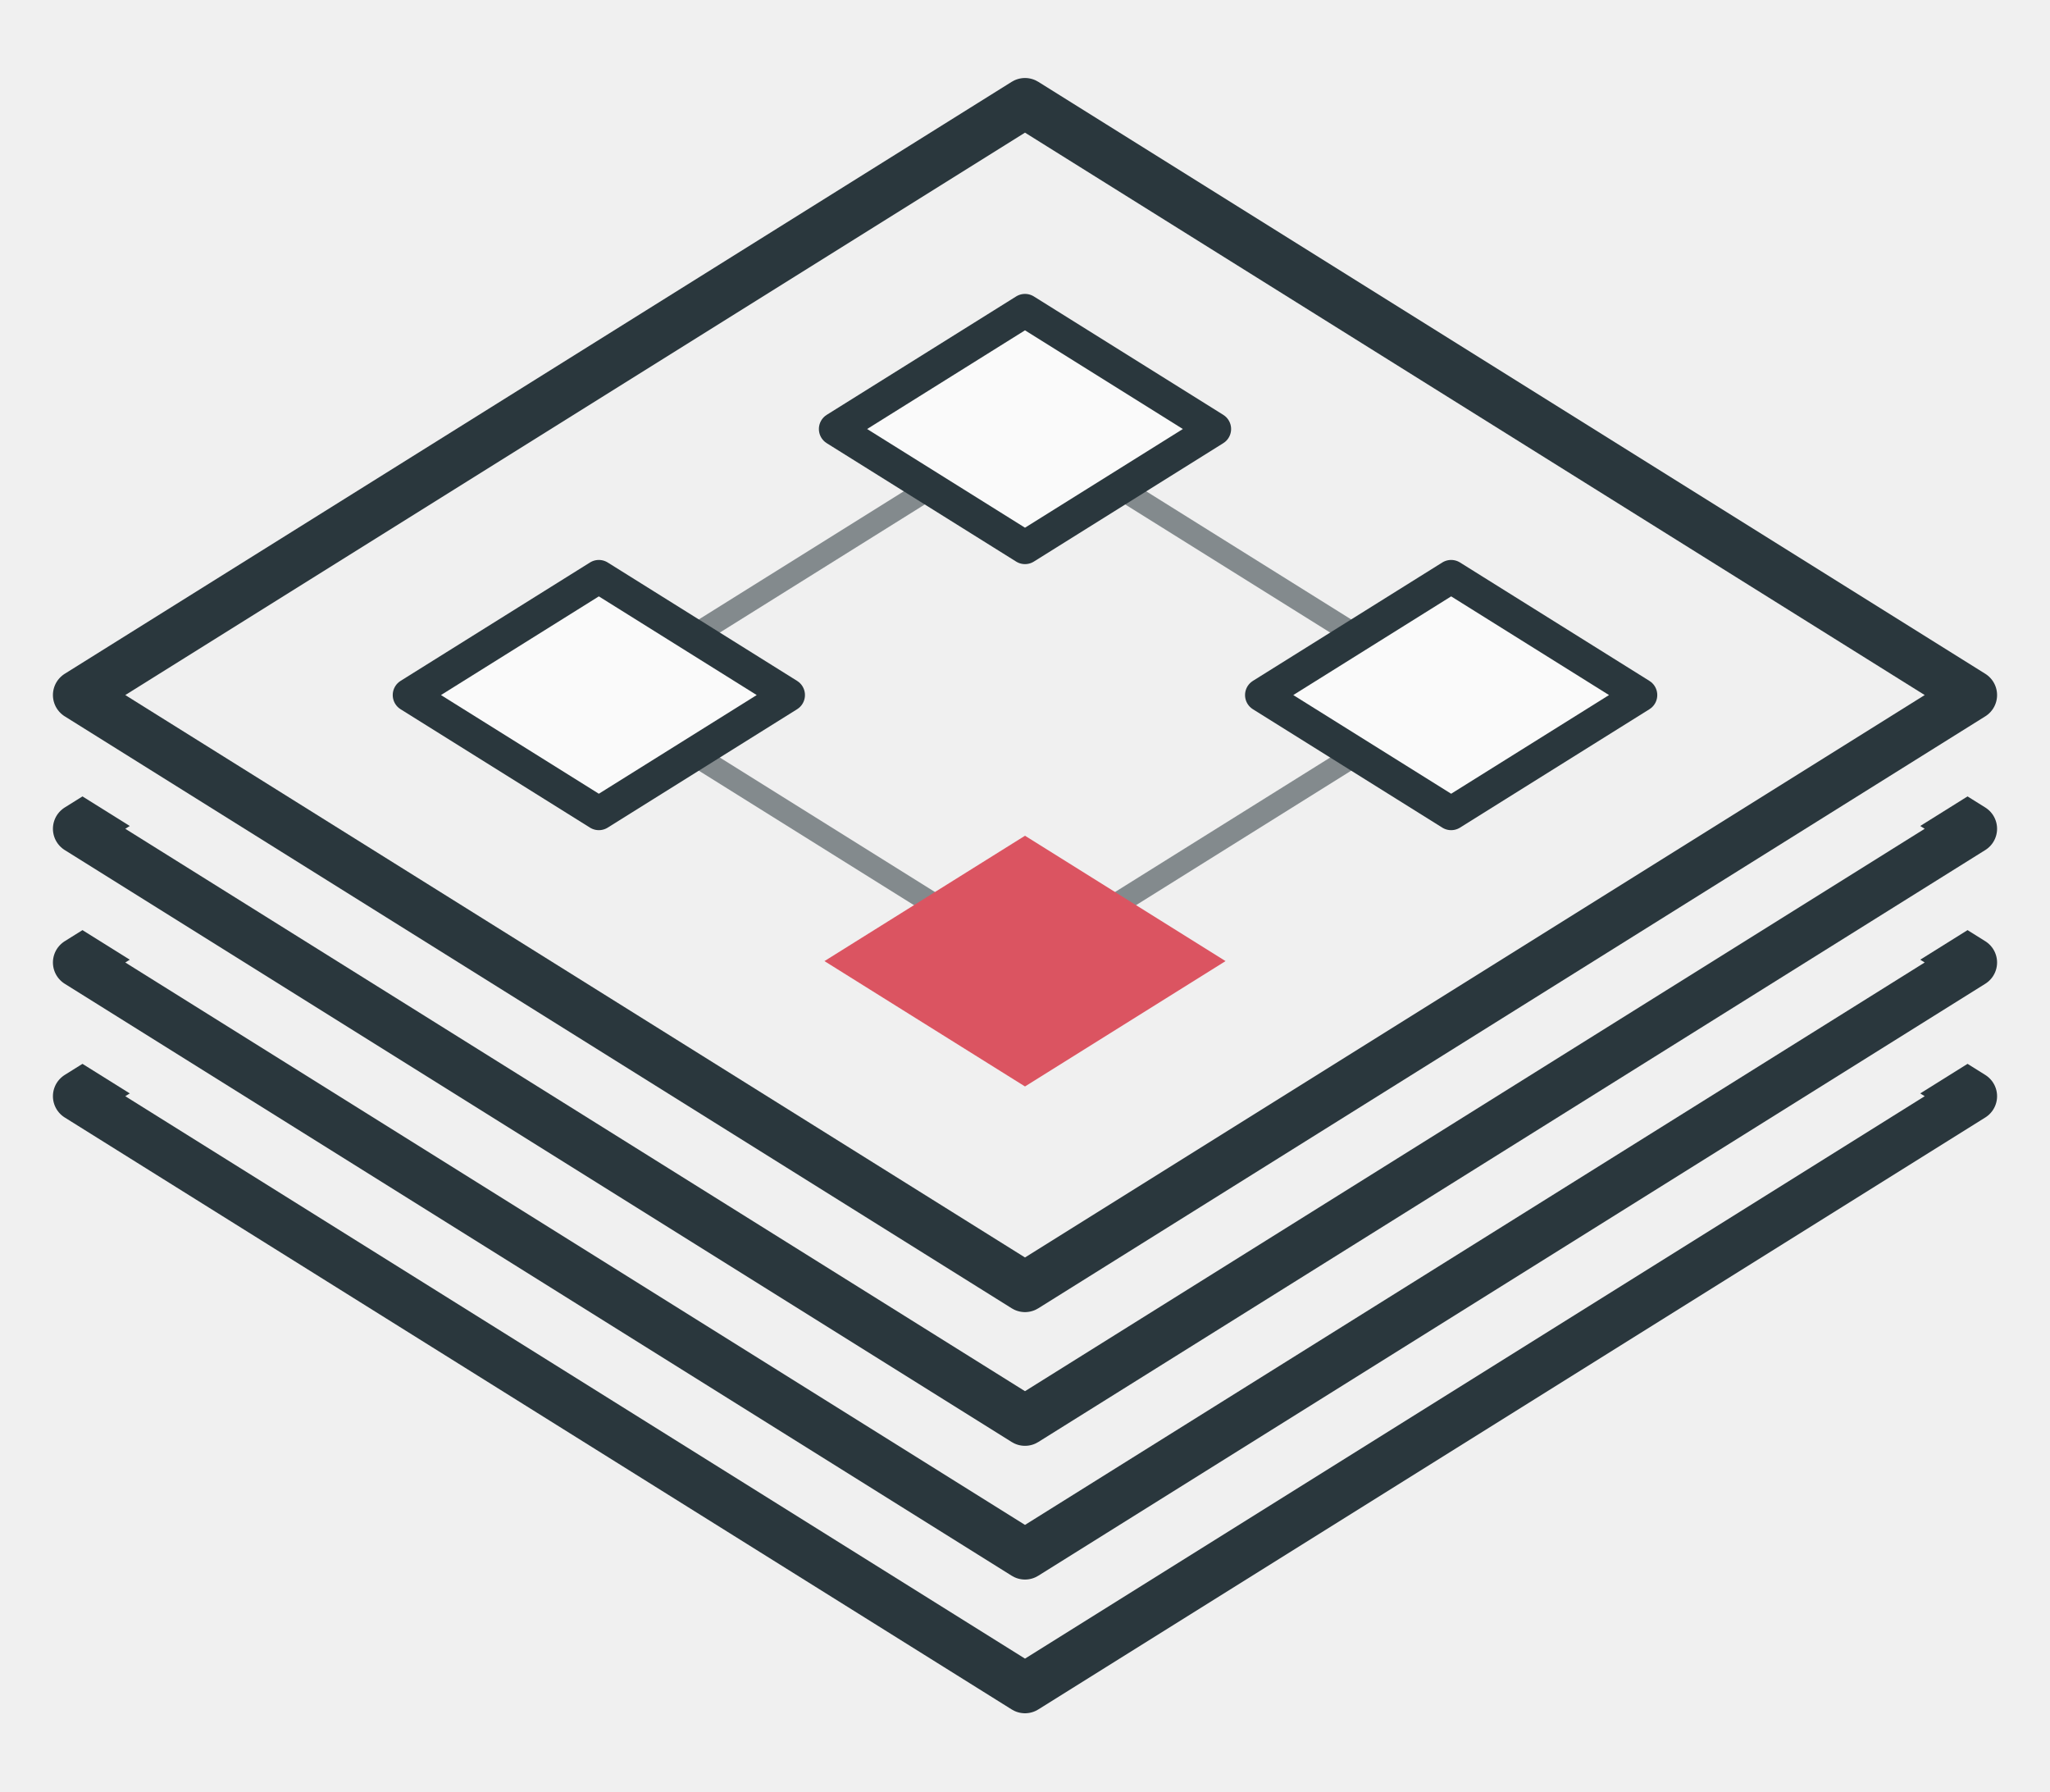
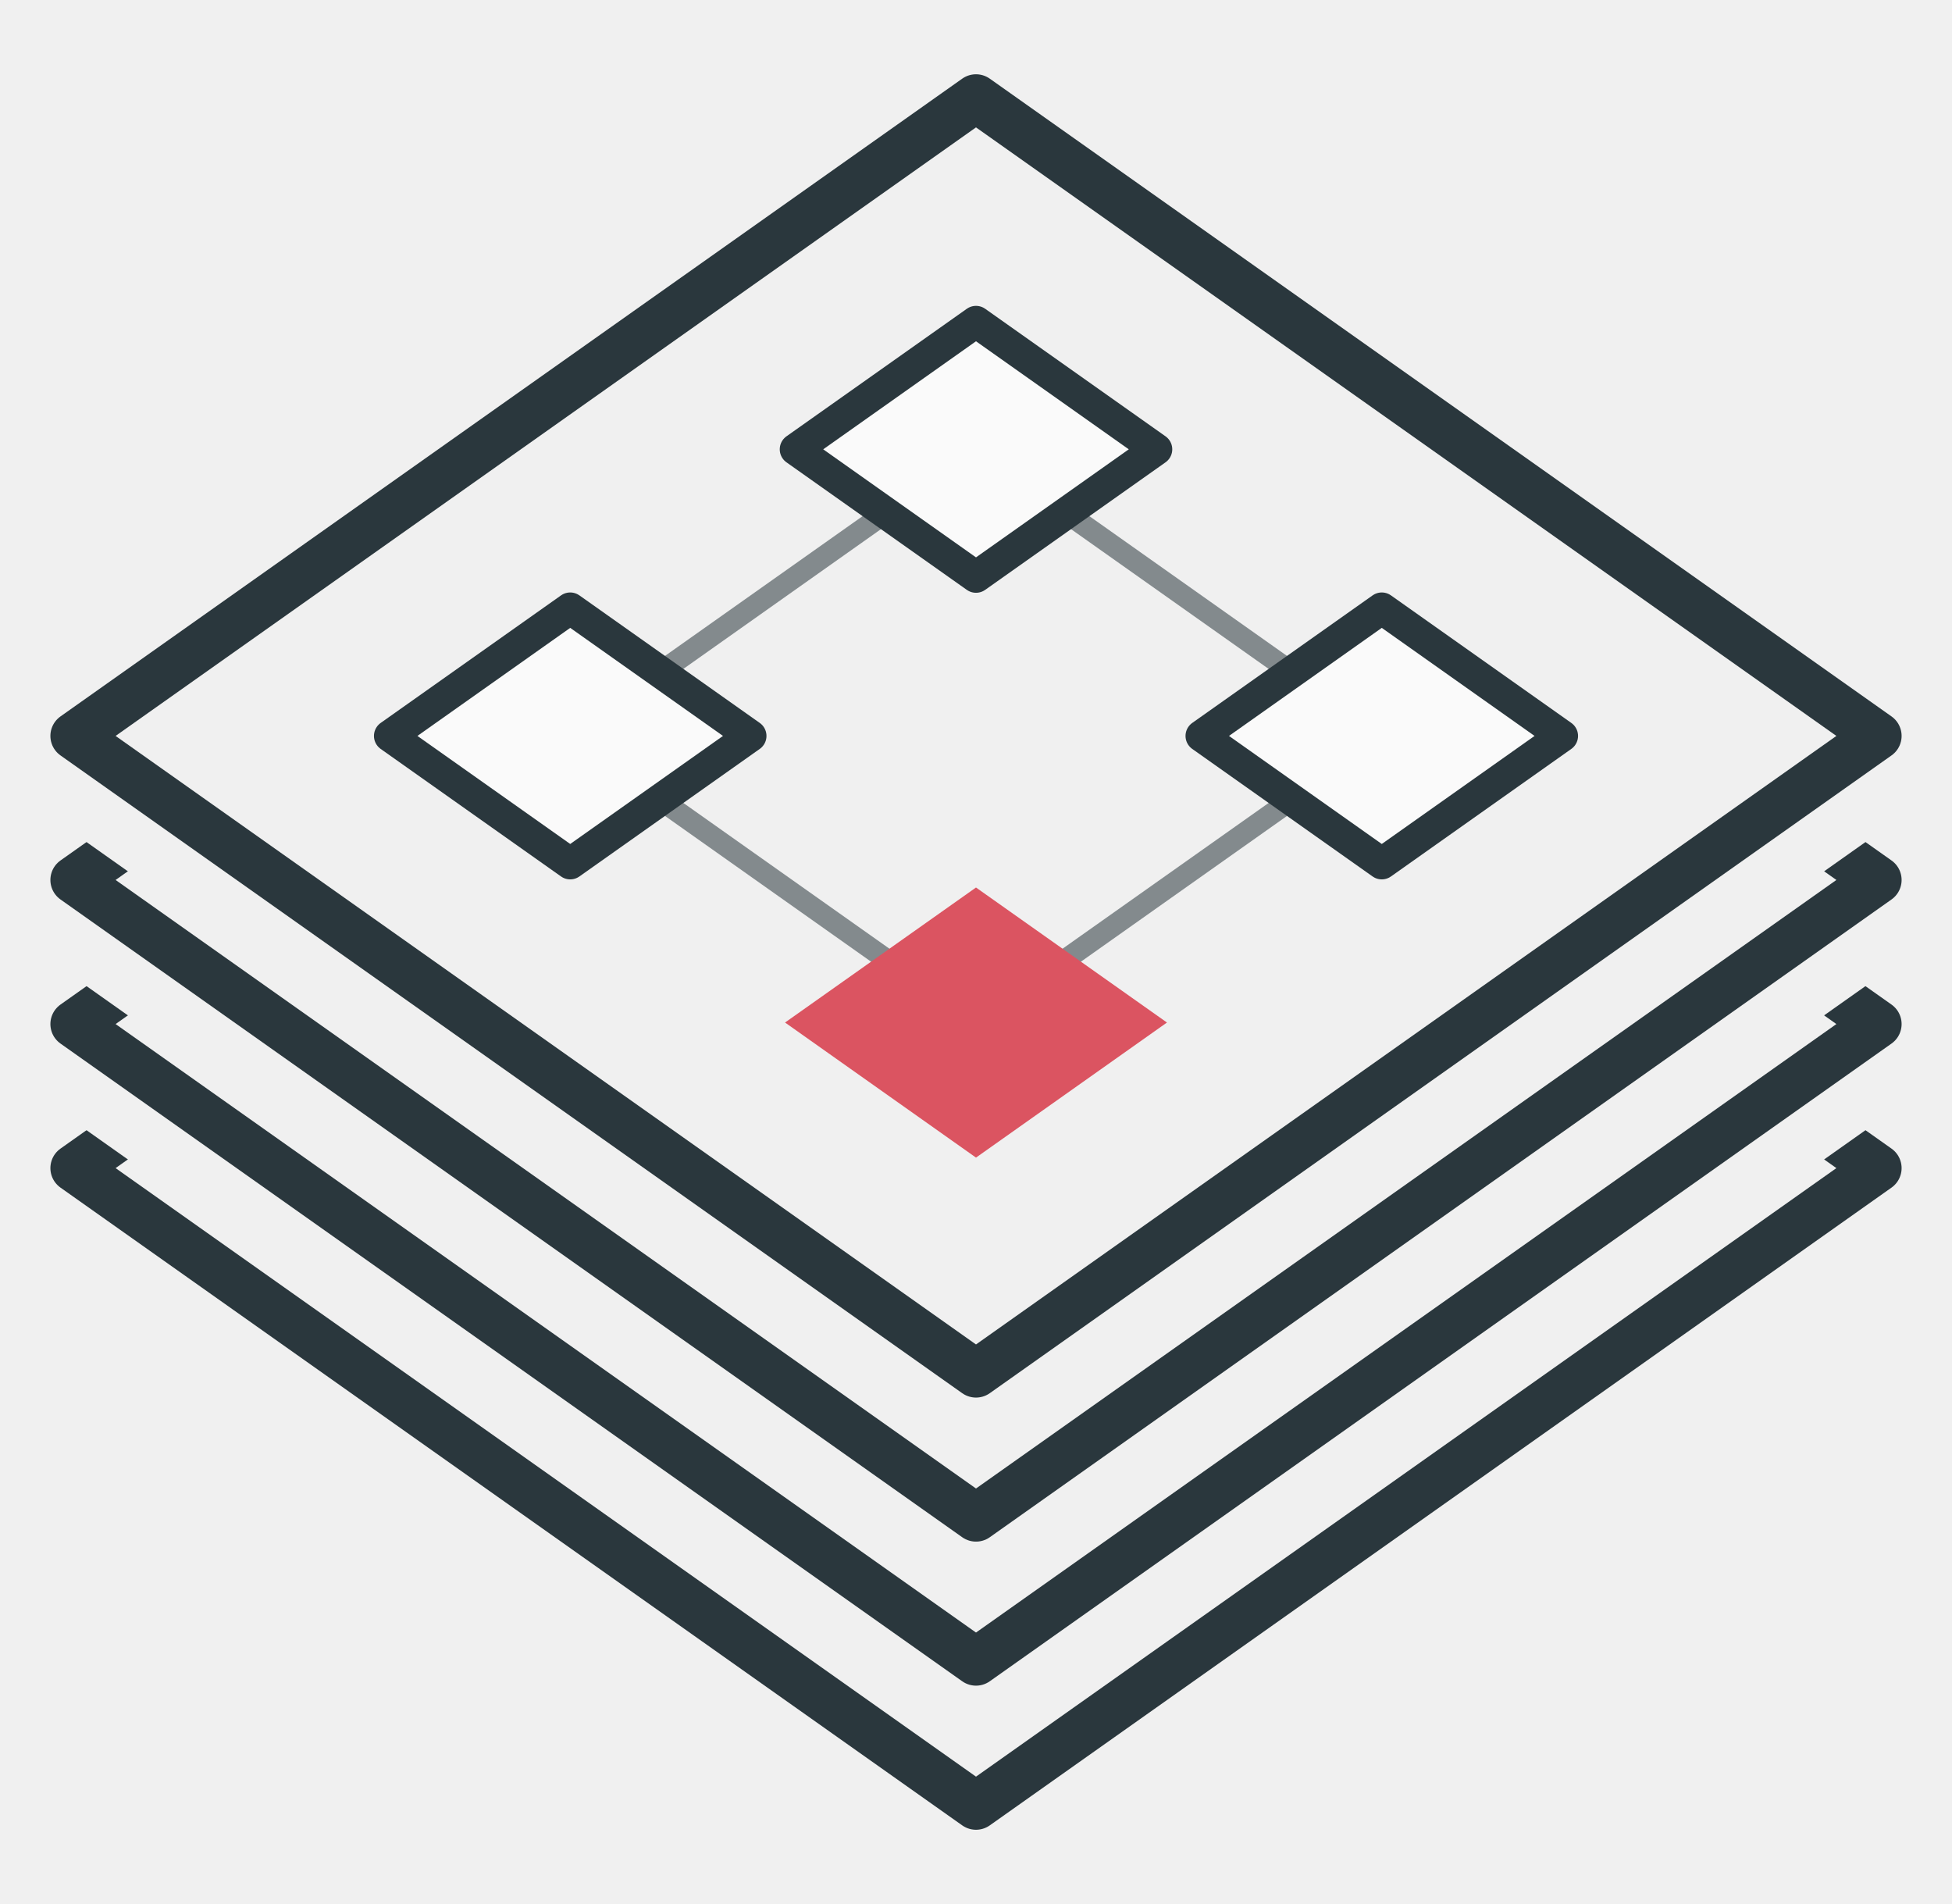
- <svg xmlns="http://www.w3.org/2000/svg" viewBox="16 144.25 368 321.5" width="368" height="321.5" role="img" aria-label="Tessaract Systems">
+ <svg xmlns="http://www.w3.org/2000/svg" viewBox="16 125.56 368 358.87" width="368" height="358.87" role="img" aria-label="Tessaract Systems">
  <defs>
    <mask id="um0" maskUnits="userSpaceOnUse" x="0" y="0" width="760" height="610">
      <rect x="0" y="0" width="760" height="610" fill="#fff" />
-       <polygon points="200,210.75 370,317 200,423.25 30,317" fill="#000" stroke="#000" stroke-width="30" stroke-linejoin="round" />
-       <polygon points="200,186.75 370,293 200,399.25 30,293" fill="#000" stroke="#000" stroke-width="30" stroke-linejoin="round" />
-       <polygon points="200,162.75 370,269 200,375.25 30,269" fill="#000" stroke="#000" stroke-width="30" stroke-linejoin="round" />
+       <polygon points="200,198.37 370,318.58 200,438.78 30,318.58" fill="#000" stroke="#000" stroke-width="30" stroke-linejoin="round" />
+       <polygon points="200,171.22 370,291.42 200,411.63 30,291.42" fill="#000" stroke="#000" stroke-width="30" stroke-linejoin="round" />
+       <polygon points="200,144.06 370,264.27 200,384.48 30,264.27" fill="#000" stroke="#000" stroke-width="30" stroke-linejoin="round" />
    </mask>
    <mask id="um1" maskUnits="userSpaceOnUse" x="0" y="0" width="760" height="610">
      <rect x="0" y="0" width="760" height="610" fill="#fff" />
-       <polygon points="200,186.75 370,293 200,399.25 30,293" fill="#000" stroke="#000" stroke-width="30" stroke-linejoin="round" />
-       <polygon points="200,162.75 370,269 200,375.25 30,269" fill="#000" stroke="#000" stroke-width="30" stroke-linejoin="round" />
+       <polygon points="200,171.22 370,291.42 200,411.63 30,291.42" fill="#000" stroke="#000" stroke-width="30" stroke-linejoin="round" />
+       <polygon points="200,144.06 370,264.27 200,384.48 30,264.27" fill="#000" stroke="#000" stroke-width="30" stroke-linejoin="round" />
    </mask>
    <mask id="um2" maskUnits="userSpaceOnUse" x="0" y="0" width="760" height="610">
      <rect x="0" y="0" width="760" height="610" fill="#fff" />
-       <polygon points="200,162.75 370,269 200,375.25 30,269" fill="#000" stroke="#000" stroke-width="30" stroke-linejoin="round" />
+       <polygon points="200,144.06 370,264.27 200,384.48 30,264.27" fill="#000" stroke="#000" stroke-width="30" stroke-linejoin="round" />
    </mask>
  </defs>
-   <polygon mask="url(#um0)" points="200,234.75 370,341 200,447.25 30,341" fill="none" stroke="#2A373D" stroke-width="9" stroke-linejoin="round" />
-   <polygon mask="url(#um1)" points="200,210.75 370,317 200,423.25 30,317" fill="none" stroke="#2A373D" stroke-width="9" stroke-linejoin="round" />
-   <polygon mask="url(#um2)" points="200,186.75 370,293 200,399.25 30,293" fill="none" stroke="#2A373D" stroke-width="9" stroke-linejoin="round" />
-   <polygon points="200,162.75 370,269 200,375.25 30,269" fill="none" stroke="#2A373D" stroke-width="9" stroke-linejoin="round" />
-   <polygon points="200,221.19 276.5,269 200,316.81 123.5,269" fill="none" stroke="#2A373D" stroke-width="4" opacity=".55" />
-   <polygon points="200,200 234,221.25 200,242.5 166,221.25" fill="#FAFAFA" stroke="#2A373D" stroke-width="6" stroke-linejoin="round" />
-   <polygon points="276.5,247.75 310.5,269 276.5,290.25 242.5,269" fill="#FAFAFA" stroke="#2A373D" stroke-width="6" stroke-linejoin="round" />
-   <polygon points="123.5,247.75 157.5,269 123.5,290.25 89.5,269" fill="#FAFAFA" stroke="#2A373D" stroke-width="6" stroke-linejoin="round" />
-   <polygon points="200,294.25 236,316.75 200,339.25 164,316.75" fill="#DB5461" />
+   <polygon mask="url(#um0)" points="200,225.52 370,345.73 200,465.94 30,345.73" fill="none" stroke="#2A373D" stroke-width="9" stroke-linejoin="round" />
+   <polygon mask="url(#um1)" points="200,198.37 370,318.58 200,438.78 30,318.58" fill="none" stroke="#2A373D" stroke-width="9" stroke-linejoin="round" />
+   <polygon mask="url(#um2)" points="200,171.22 370,291.42 200,411.63 30,291.42" fill="none" stroke="#2A373D" stroke-width="9" stroke-linejoin="round" />
+   <polygon points="200,144.06 370,264.27 200,384.48 30,264.27" fill="none" stroke="#2A373D" stroke-width="9" stroke-linejoin="round" />
+   <polygon points="200,210.18 276.5,264.27 200,318.36 123.5,264.27" fill="none" stroke="#2A373D" stroke-width="4" opacity=".55" />
+   <polygon points="200,186.21 234,210.25 200,234.29 166,210.25" fill="#FAFAFA" stroke="#2A373D" stroke-width="6" stroke-linejoin="round" />
+   <polygon points="276.5,240.23 310.5,264.27 276.5,288.31 242.5,264.27" fill="#FAFAFA" stroke="#2A373D" stroke-width="6" stroke-linejoin="round" />
+   <polygon points="123.5,240.23 157.5,264.27 123.5,288.31 89.5,264.27" fill="#FAFAFA" stroke="#2A373D" stroke-width="6" stroke-linejoin="round" />
+   <polygon points="200,292.84 236,318.29 200,343.75 164,318.29" fill="#DB5461" />
</svg>
